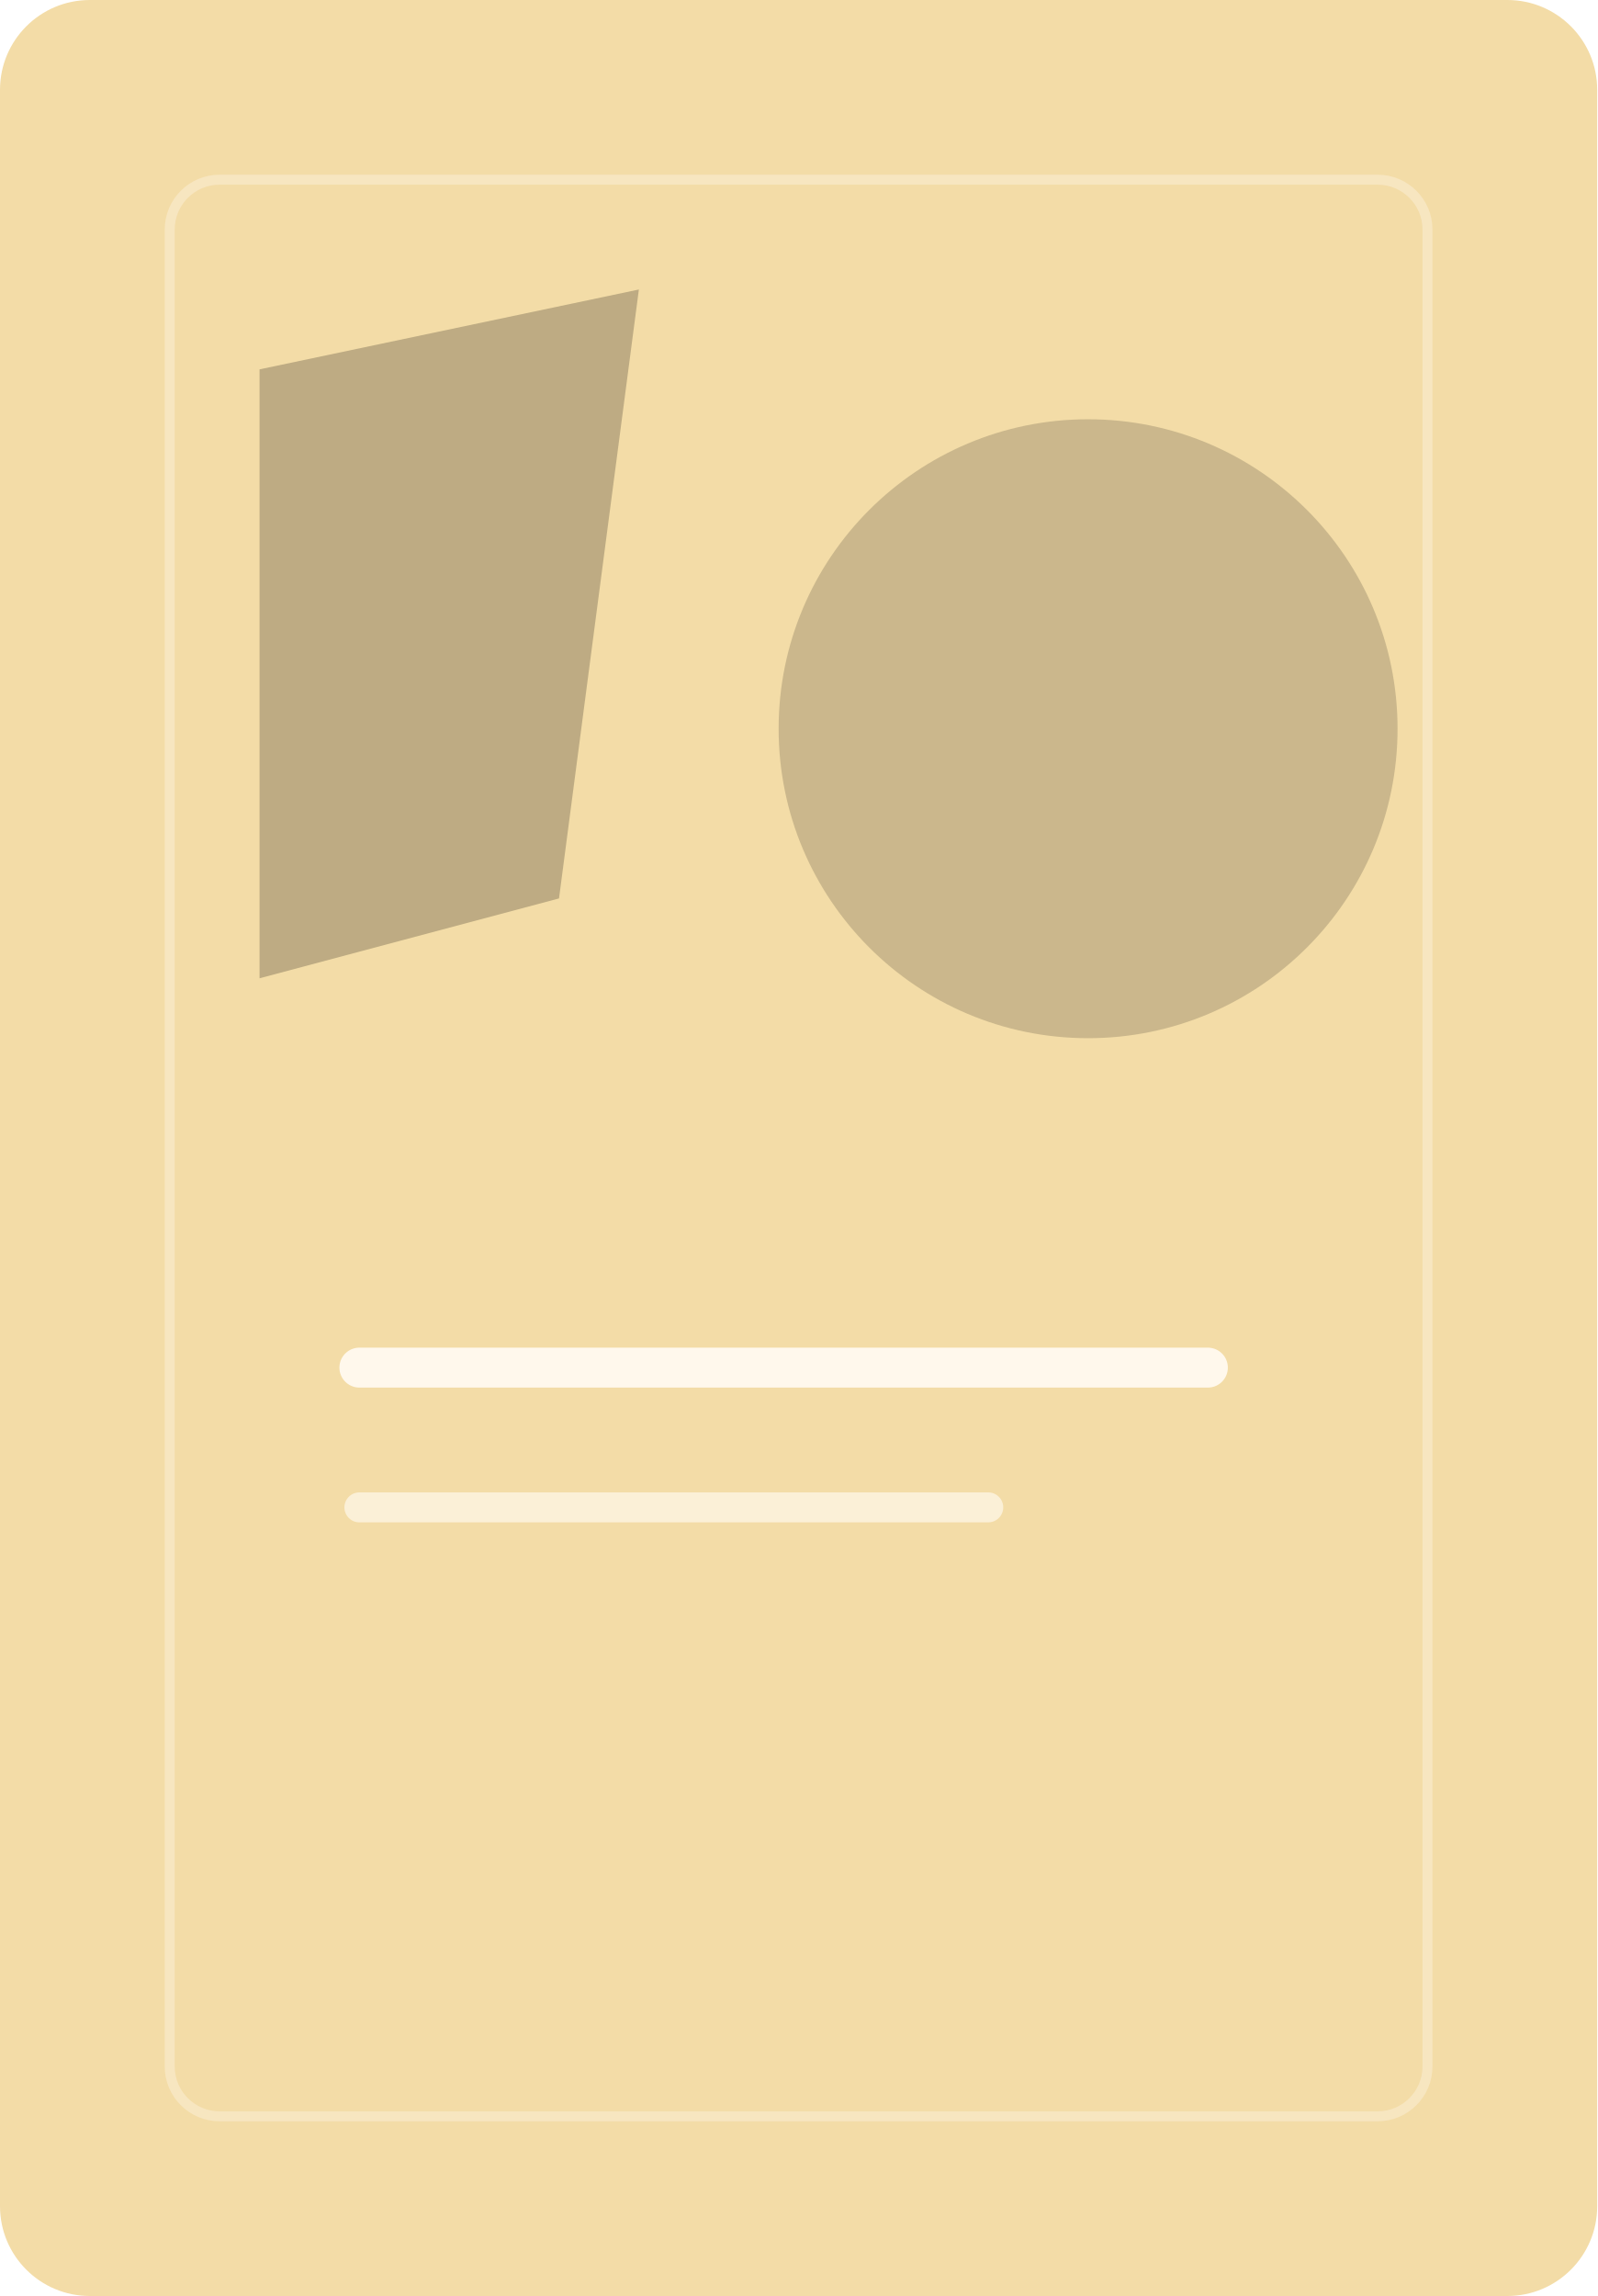
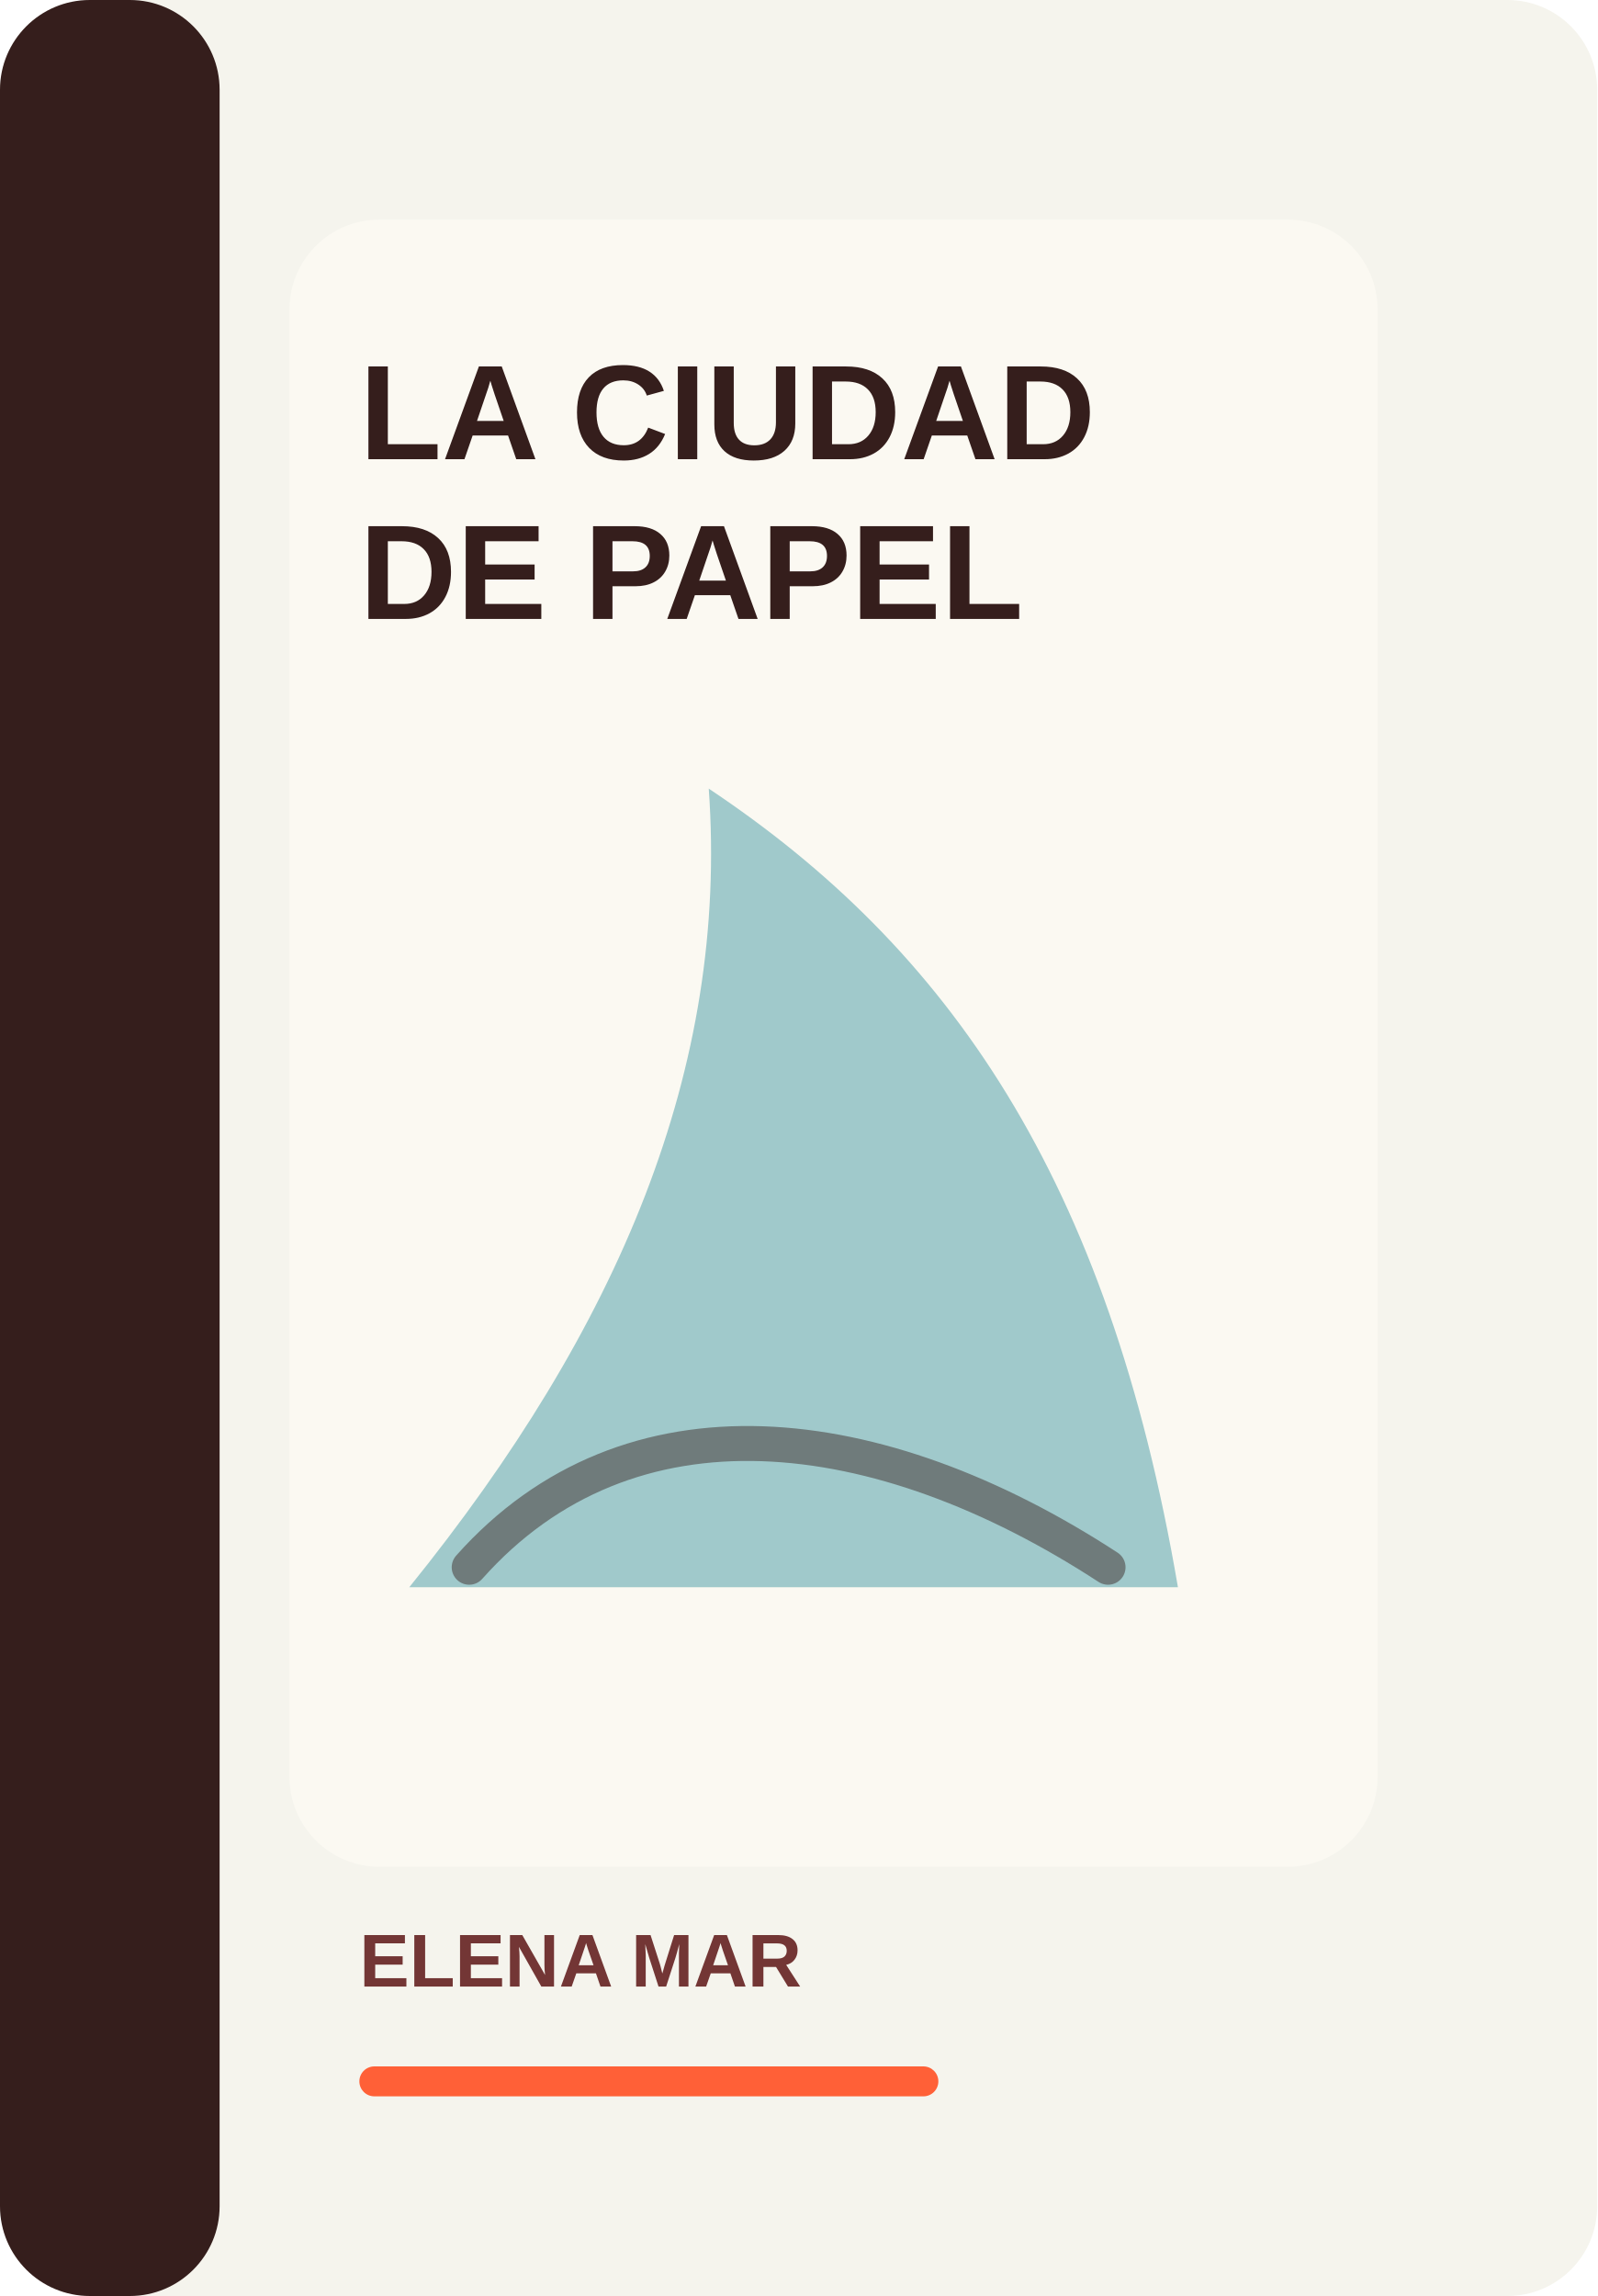
<svg xmlns="http://www.w3.org/2000/svg" width="320" height="460" viewBox="0 0 320 460" fill="none">
  <defs>
-     <linearGradient id="g" x1="0" y1="0" x2="320" y2="460">
-       <stop stop-color="#F3DCA7" />
-       <stop offset="1" stop-color="#6F3B2E" />
+     <linearGradient id="cover" x1="0" y1="0" x2="320" y2="460">
+       <stop stop-color="#F5F4ED" />
+       <stop offset="0.48" stop-color="#ECECDC" />
+       <stop offset="1" stop-color="#A0C9CB" />
+     </linearGradient>
+     <linearGradient id="spine" x1="0" y1="0" x2="48" y2="460">
+       <stop stop-color="#351E1C" />
+       <stop offset="1" stop-color="#733635" />
    </linearGradient>
  </defs>
-   <rect width="320" height="460" rx="18" fill="url(#g)" />
-   <rect x="34" y="36" width="252" height="388" rx="10" stroke="#FFF8EC" stroke-opacity="0.36" stroke-width="2" />
-   <circle cx="218" cy="146" r="62" fill="#14110F" opacity="0.18" />
-   <path d="M72 274H242" stroke="#FFF8EC" stroke-width="8" stroke-linecap="round" />
-   <path d="M72 302H198" stroke="#FFF8EC" stroke-opacity="0.7" stroke-width="6" stroke-linecap="round" />
-   <path d="M52 74L128 58L112 180L52 196V74Z" fill="#14110F" opacity="0.24" />
+   <rect width="320" height="460" rx="18" fill="url(#cover)" />
+   <rect width="44" height="460" rx="18" fill="url(#spine)" />
+   <rect x="58" y="44" width="218" height="330" rx="18" fill="#FFFDF6" opacity="0.58" />
+   <path d="M82 318C124 266 146 214 142 158C190 190 222 236 236 318H82Z" fill="#A0C9CB" />
+   <path d="M94 314C126 278 176 284 222 314" stroke="#351E1C" stroke-opacity="0.45" stroke-width="7" stroke-linecap="round" />
+   <text x="72" y="92" fill="#351E1C" font-family="Arial, sans-serif" font-size="27" font-weight="800">LA CIUDAD</text>
+   <text x="72" y="124" fill="#351E1C" font-family="Arial, sans-serif" font-size="27" font-weight="800">DE PAPEL</text>
+   <text x="72" y="398" fill="#733635" font-family="Arial, sans-serif" font-size="15" font-weight="700">ELENA MAR</text>
+   <rect x="72" y="414" width="116" height="6" rx="3" fill="#FF6037" />
</svg>
